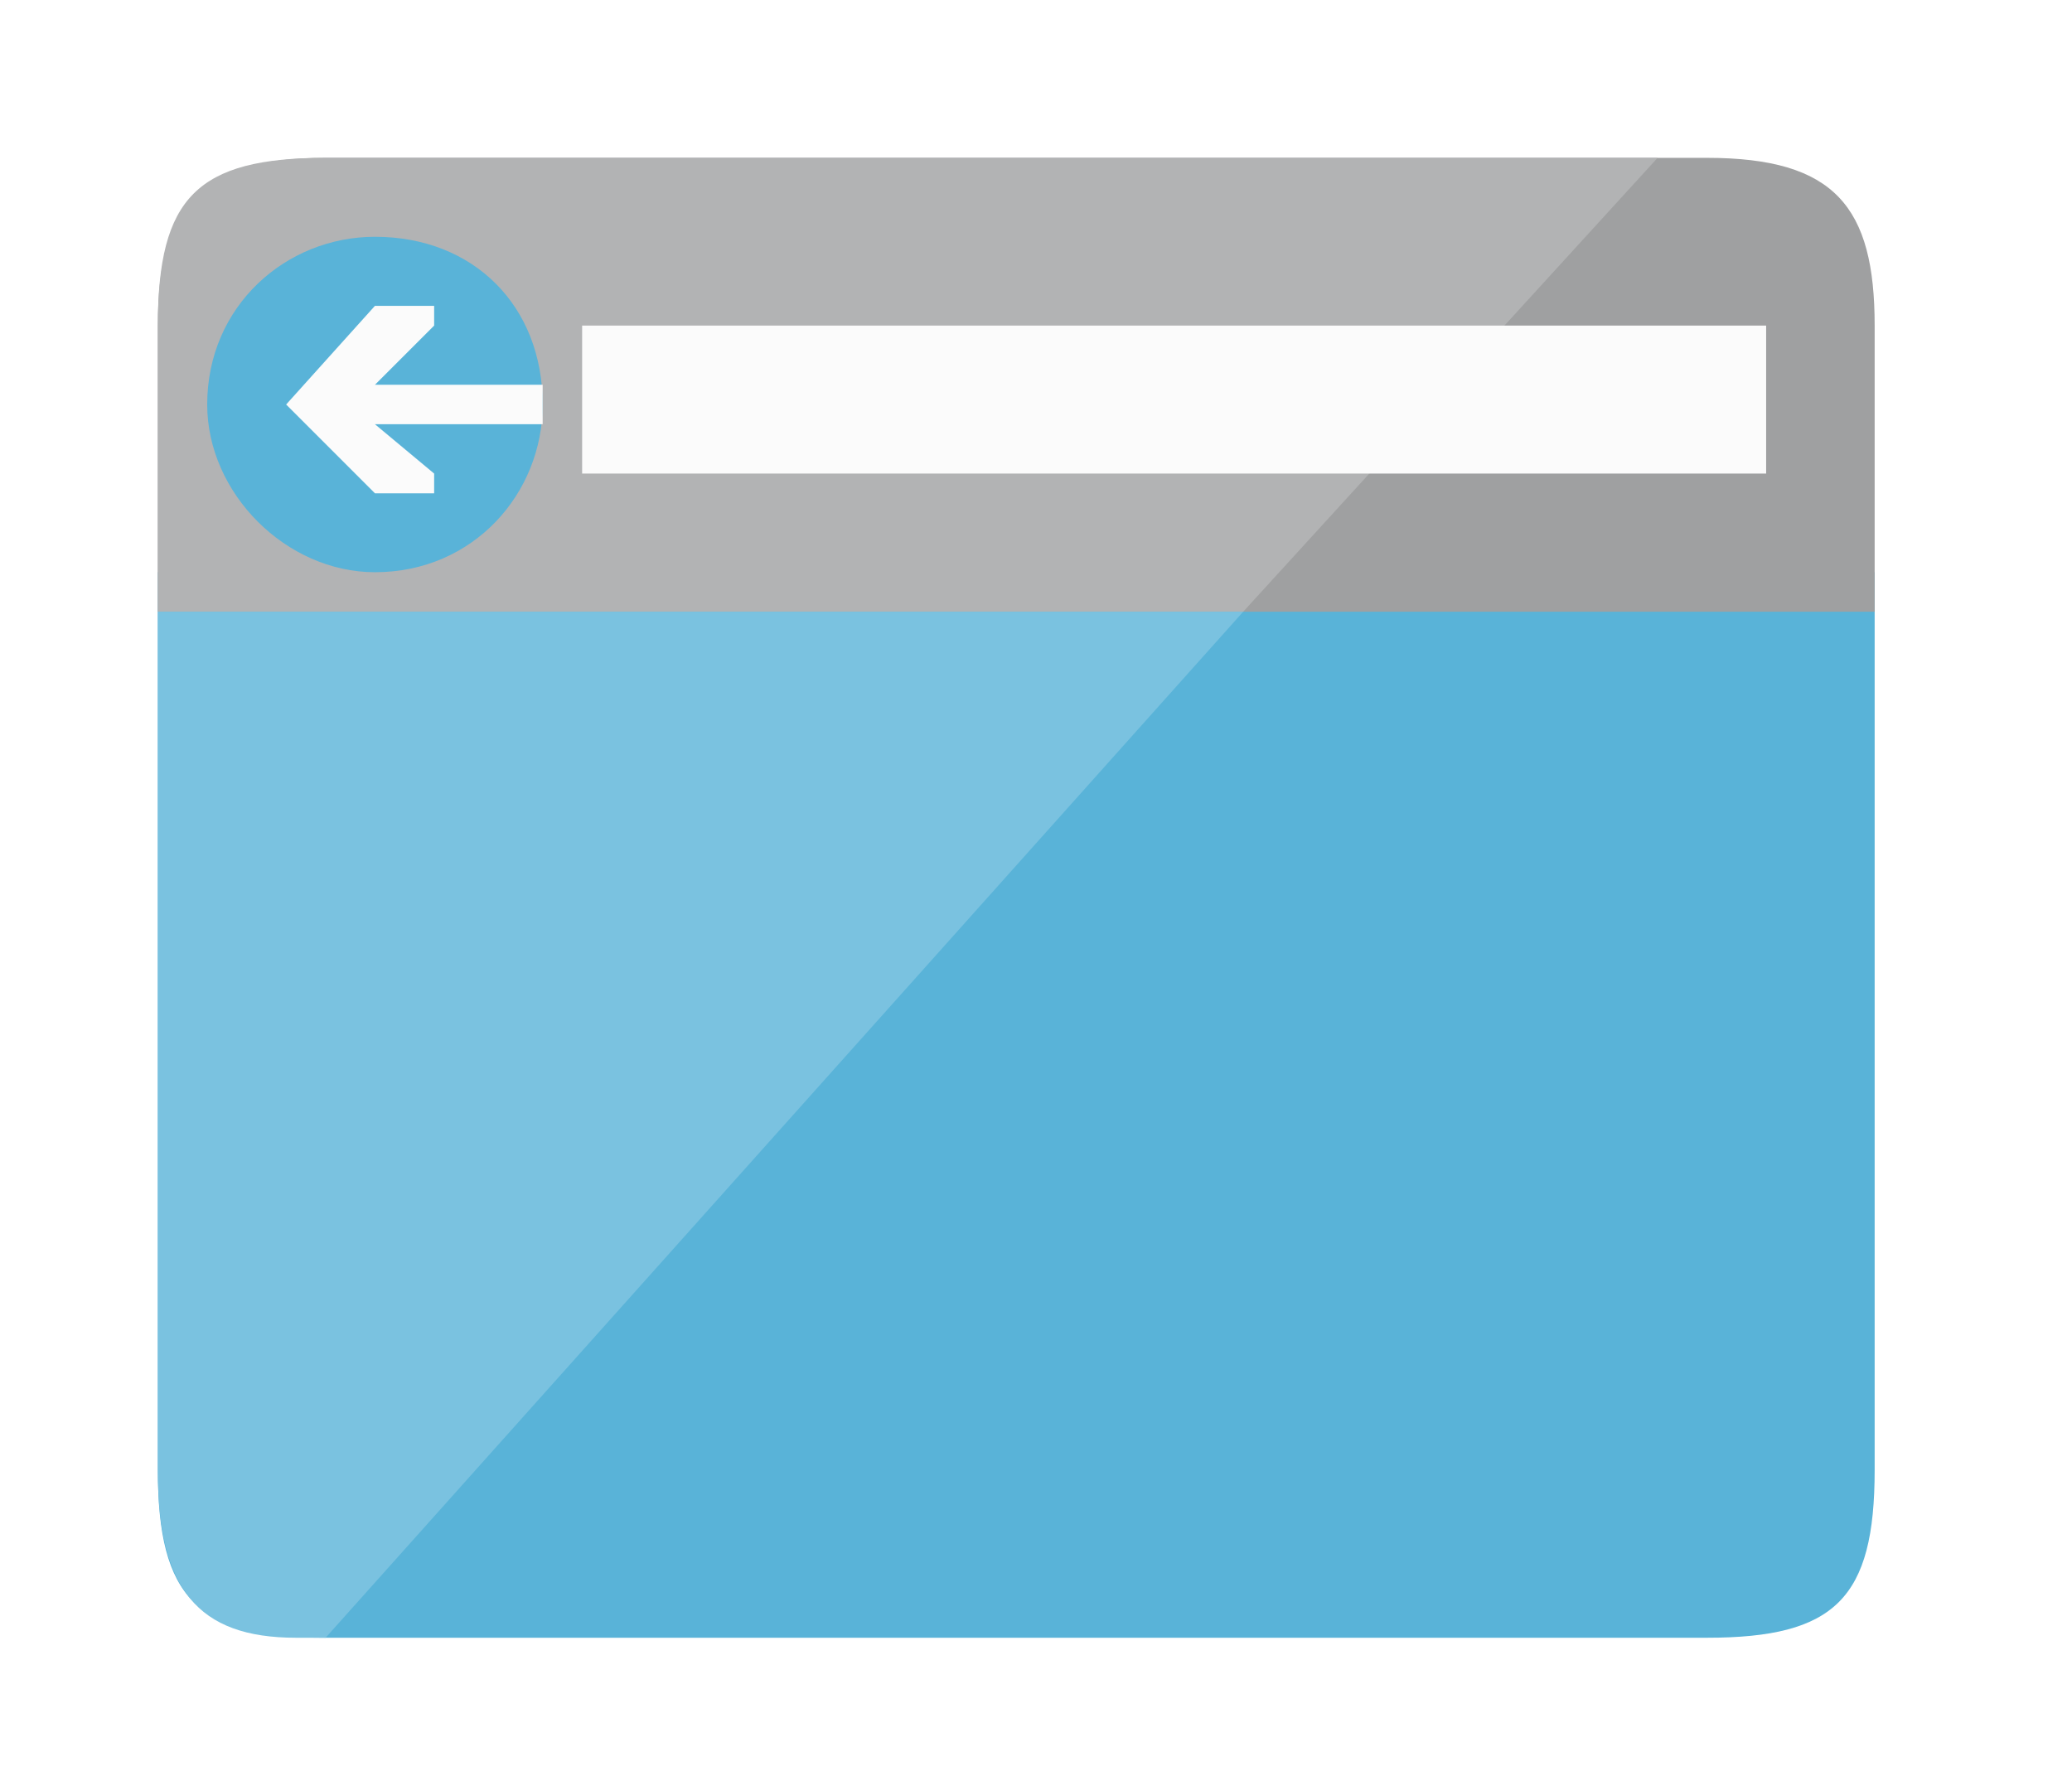
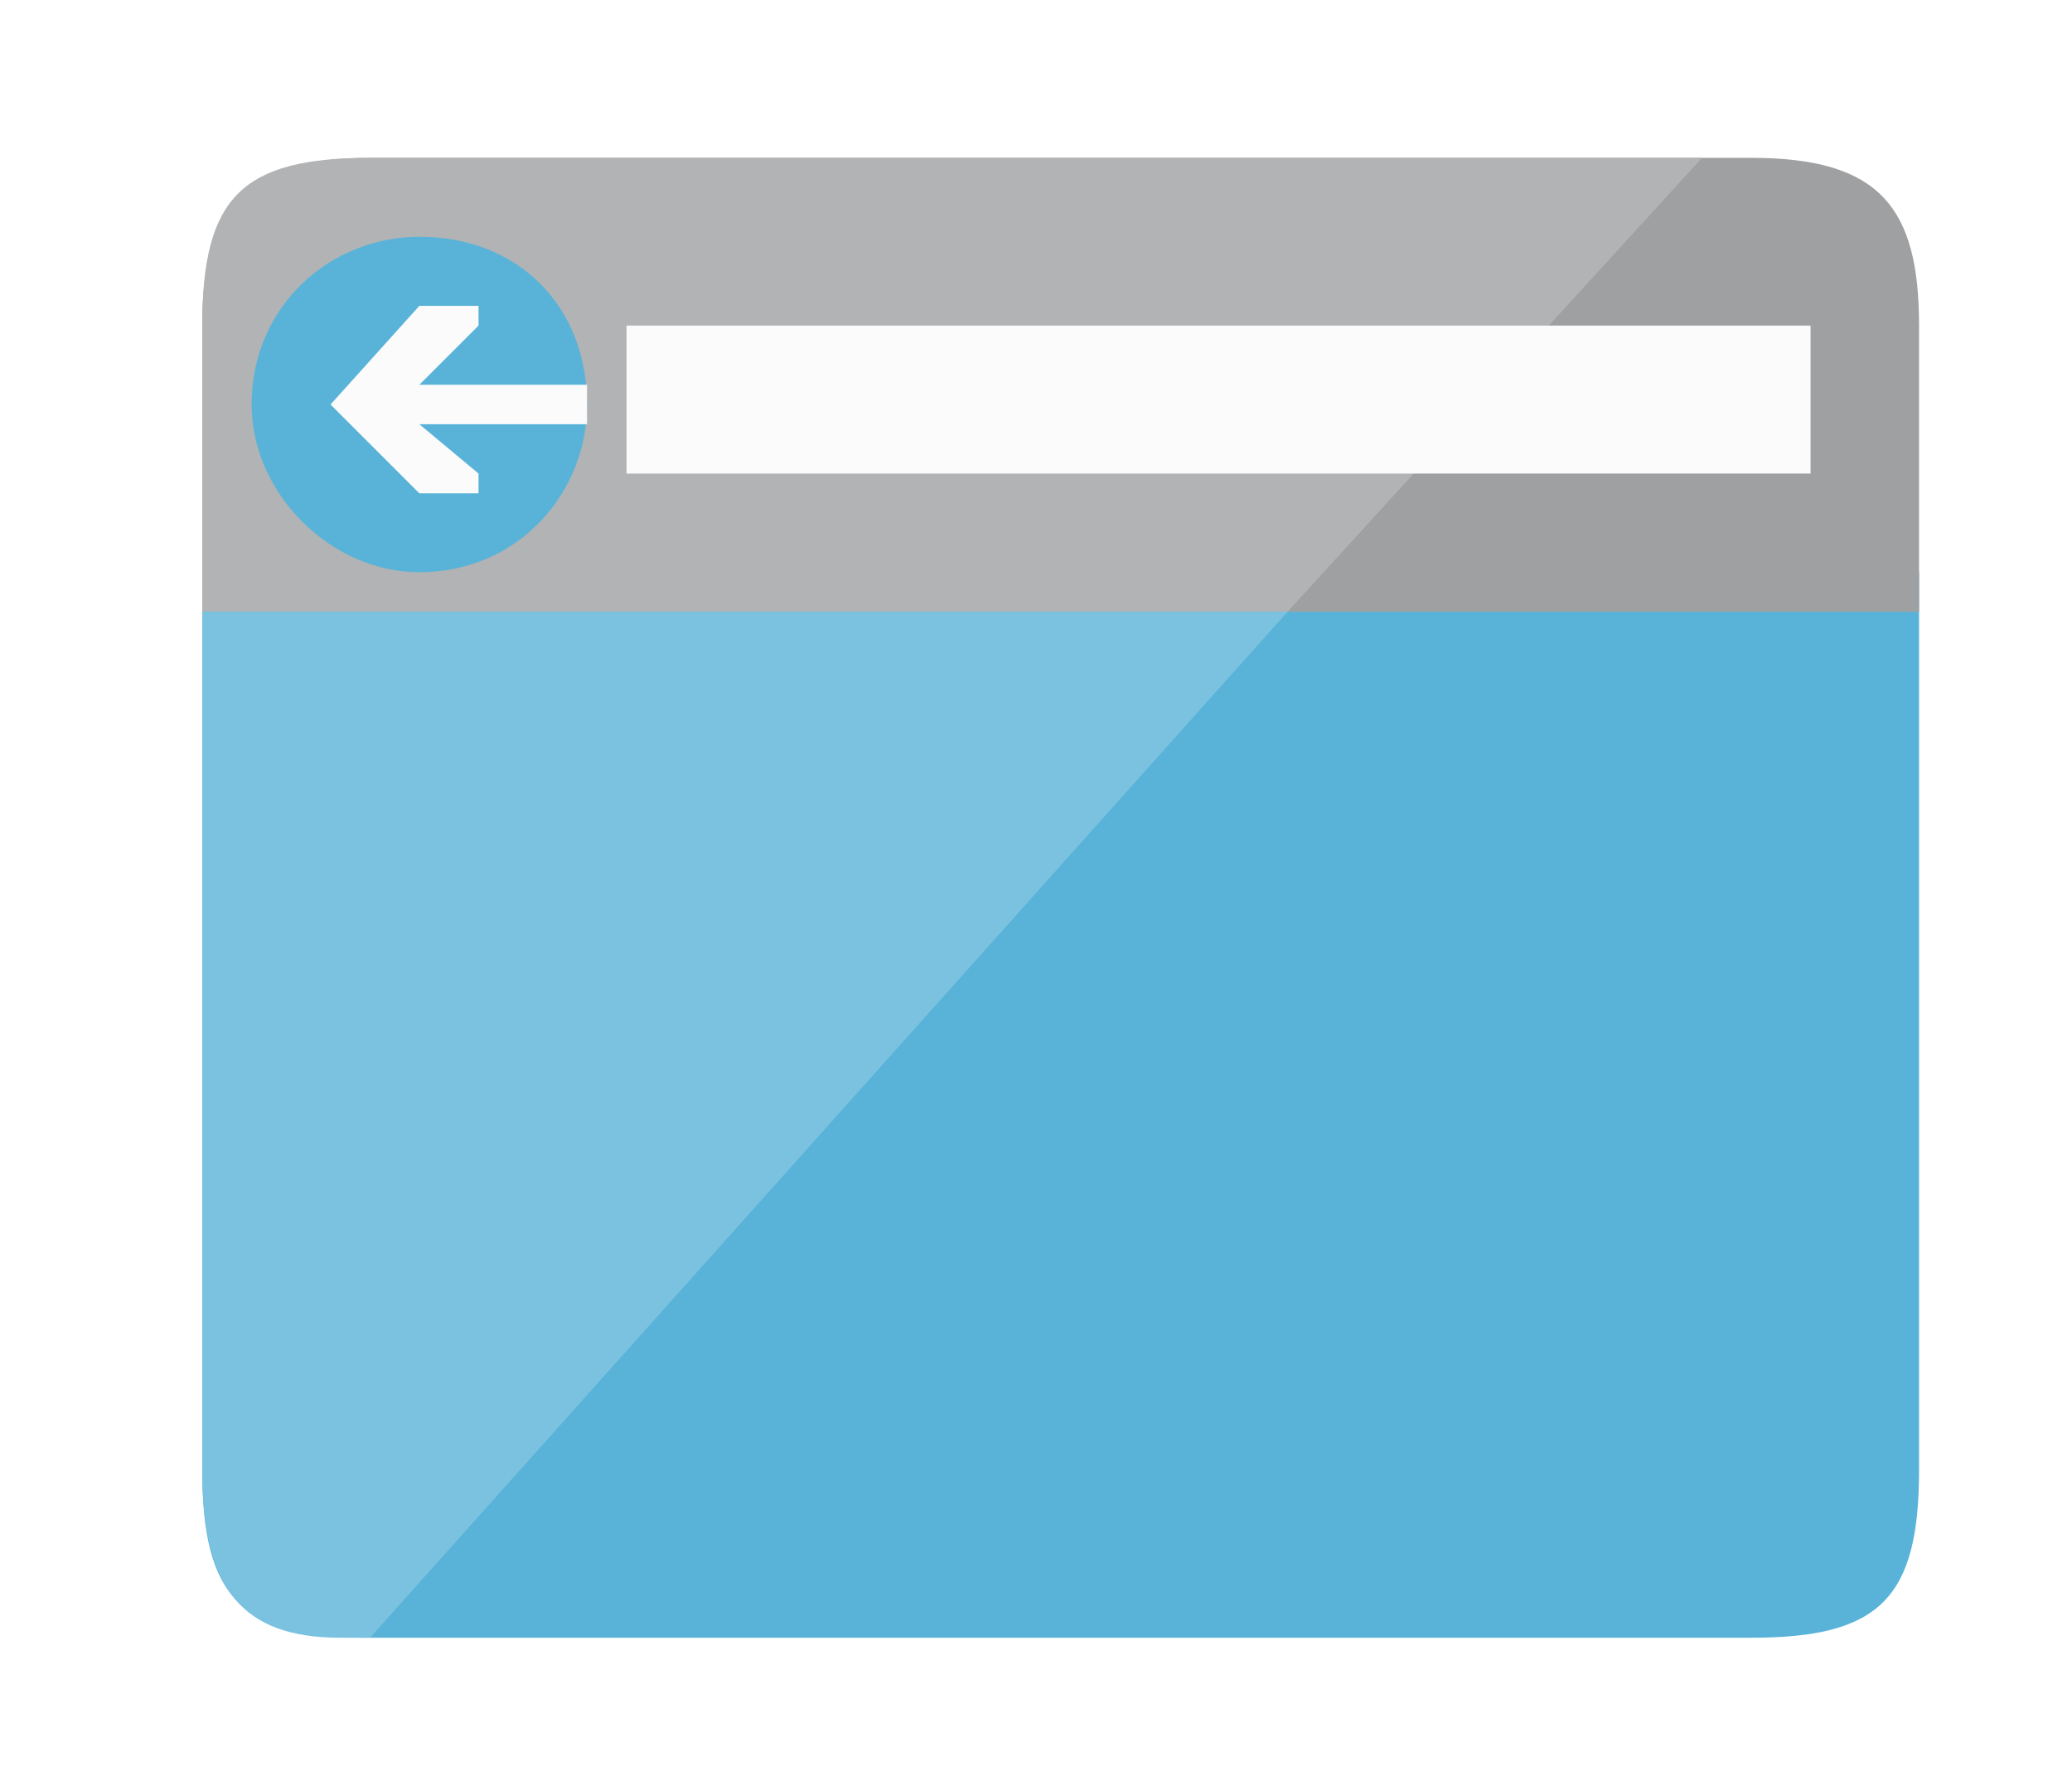
- <svg xmlns="http://www.w3.org/2000/svg" id="svg19" viewBox="-5 -5 70 60" version="1.0">
+ <svg xmlns="http://www.w3.org/2000/svg" id="svg19" viewBox="-6.5 -5 70 60" version="1.0">
  <path id="path5" d="  M 0.333,14.333   C 0.333,44.667 0.333,44.667 0.333,44.667   C 0.333,49 1.667,50.333 6,50.333   C 52.667,50.333 52.667,50.333 52.667,50.333   C 57,50.333 58.333,49 58.333,44.667   C 58.333,14.333 58.333,14.333 58.333,14.333   z " style="fill:#59b3d8;fill-rule:nonzero;fill-opacity:1;stroke:none;" />
  <path id="path7" d="  M 58.333,15.667   C 58.333,6 58.333,6 58.333,6   C 58.333,2 57,0.333 52.667,0.333   C 6,0.333 6,0.333 6,0.333   C 1.667,0.333 0.333,2 0.333,6   C 0.333,15.667 0.333,15.667 0.333,15.667   z " style="fill:#9fa0a1;fill-rule:nonzero;fill-opacity:1;stroke:none;" />
  <path id="path9" d="  M 51,0.333   C 6,0.333 6,0.333 6,0.333   C 1.667,0.333 0.333,1.667 0.333,6   C 0.333,15.667 0.333,15.667 0.333,15.667   C 37,15.667 37,15.667 37,15.667   z " style="fill:#b2b3b4;fill-rule:nonzero;fill-opacity:1;stroke:none;" />
  <path id="path11" d="  M 6,50.333   C 5,50.333 5,50.333 5,50.333   C 1.667,50.333 0.333,48.667 0.333,44.667   C 0.333,15.667 0.333,15.667 0.333,15.667   C 37,15.667 37,15.667 37,15.667   z " style="fill:#7ac2e0;fill-rule:nonzero;fill-opacity:1;stroke:none;" />
  <path id="path13" d="  M 14.667,11   L 54.667,11   L 54.667,6   L 14.667,6   L 14.667,11  z   " style="fill:#fbfbfb;fill-rule:nonzero;fill-opacity:1;stroke:none;" />
  <path id="path15" d="  M 7.667,3   C 11,3 13.333,5.333 13.333,8.667   C 13.333,11.667 11,14.333 7.667,14.333   C 4.667,14.333 2,11.667 2,8.667   C 2,5.333 4.667,3 7.667,3   z " style="fill:#59b3d8;fill-rule:nonzero;fill-opacity:1;stroke:none;" />
  <path id="path17" d="  M 13.333,8   L 7.667,8   L 9.667,6   L 9.667,5.333   L 7.667,5.333   L 4.667,8.667   L 7.667,11.667   L 9.667,11.667   L 9.667,11   L 7.667,9.333   L 13.333,9.333   L 13.333,8  z   " style="fill:#fbfbfb;fill-rule:nonzero;fill-opacity:1;stroke:none;" />
</svg>
